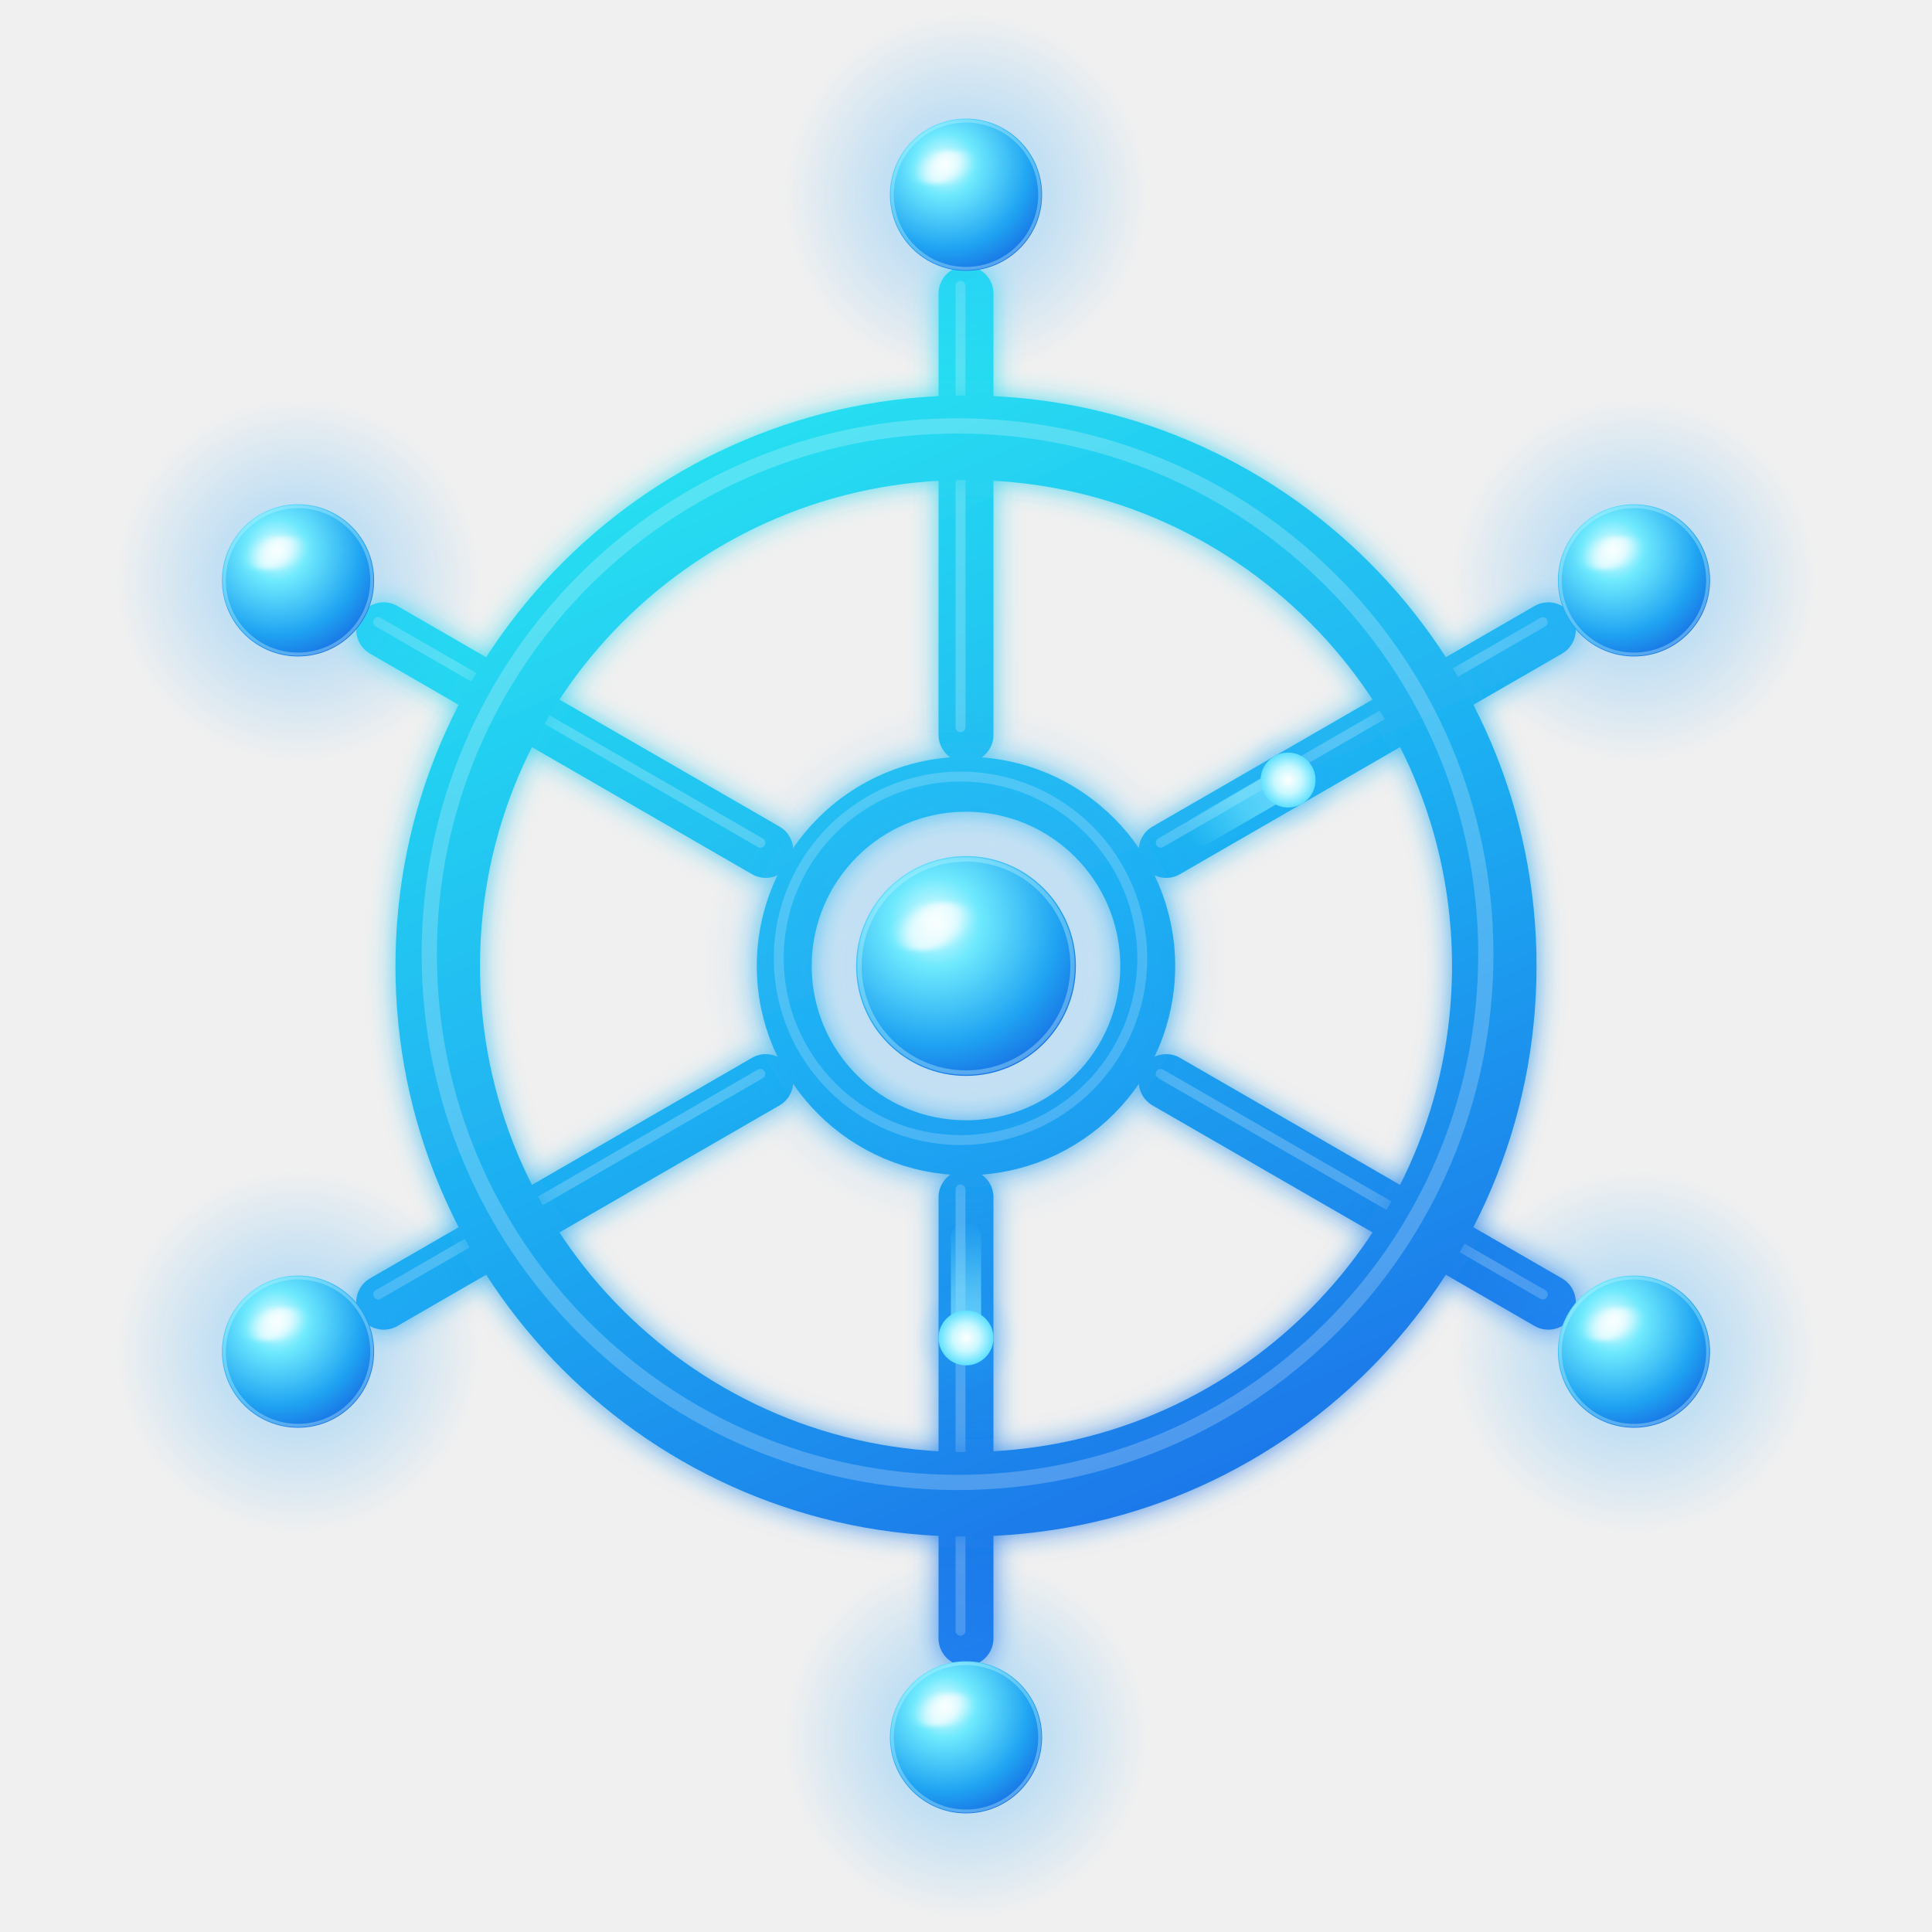
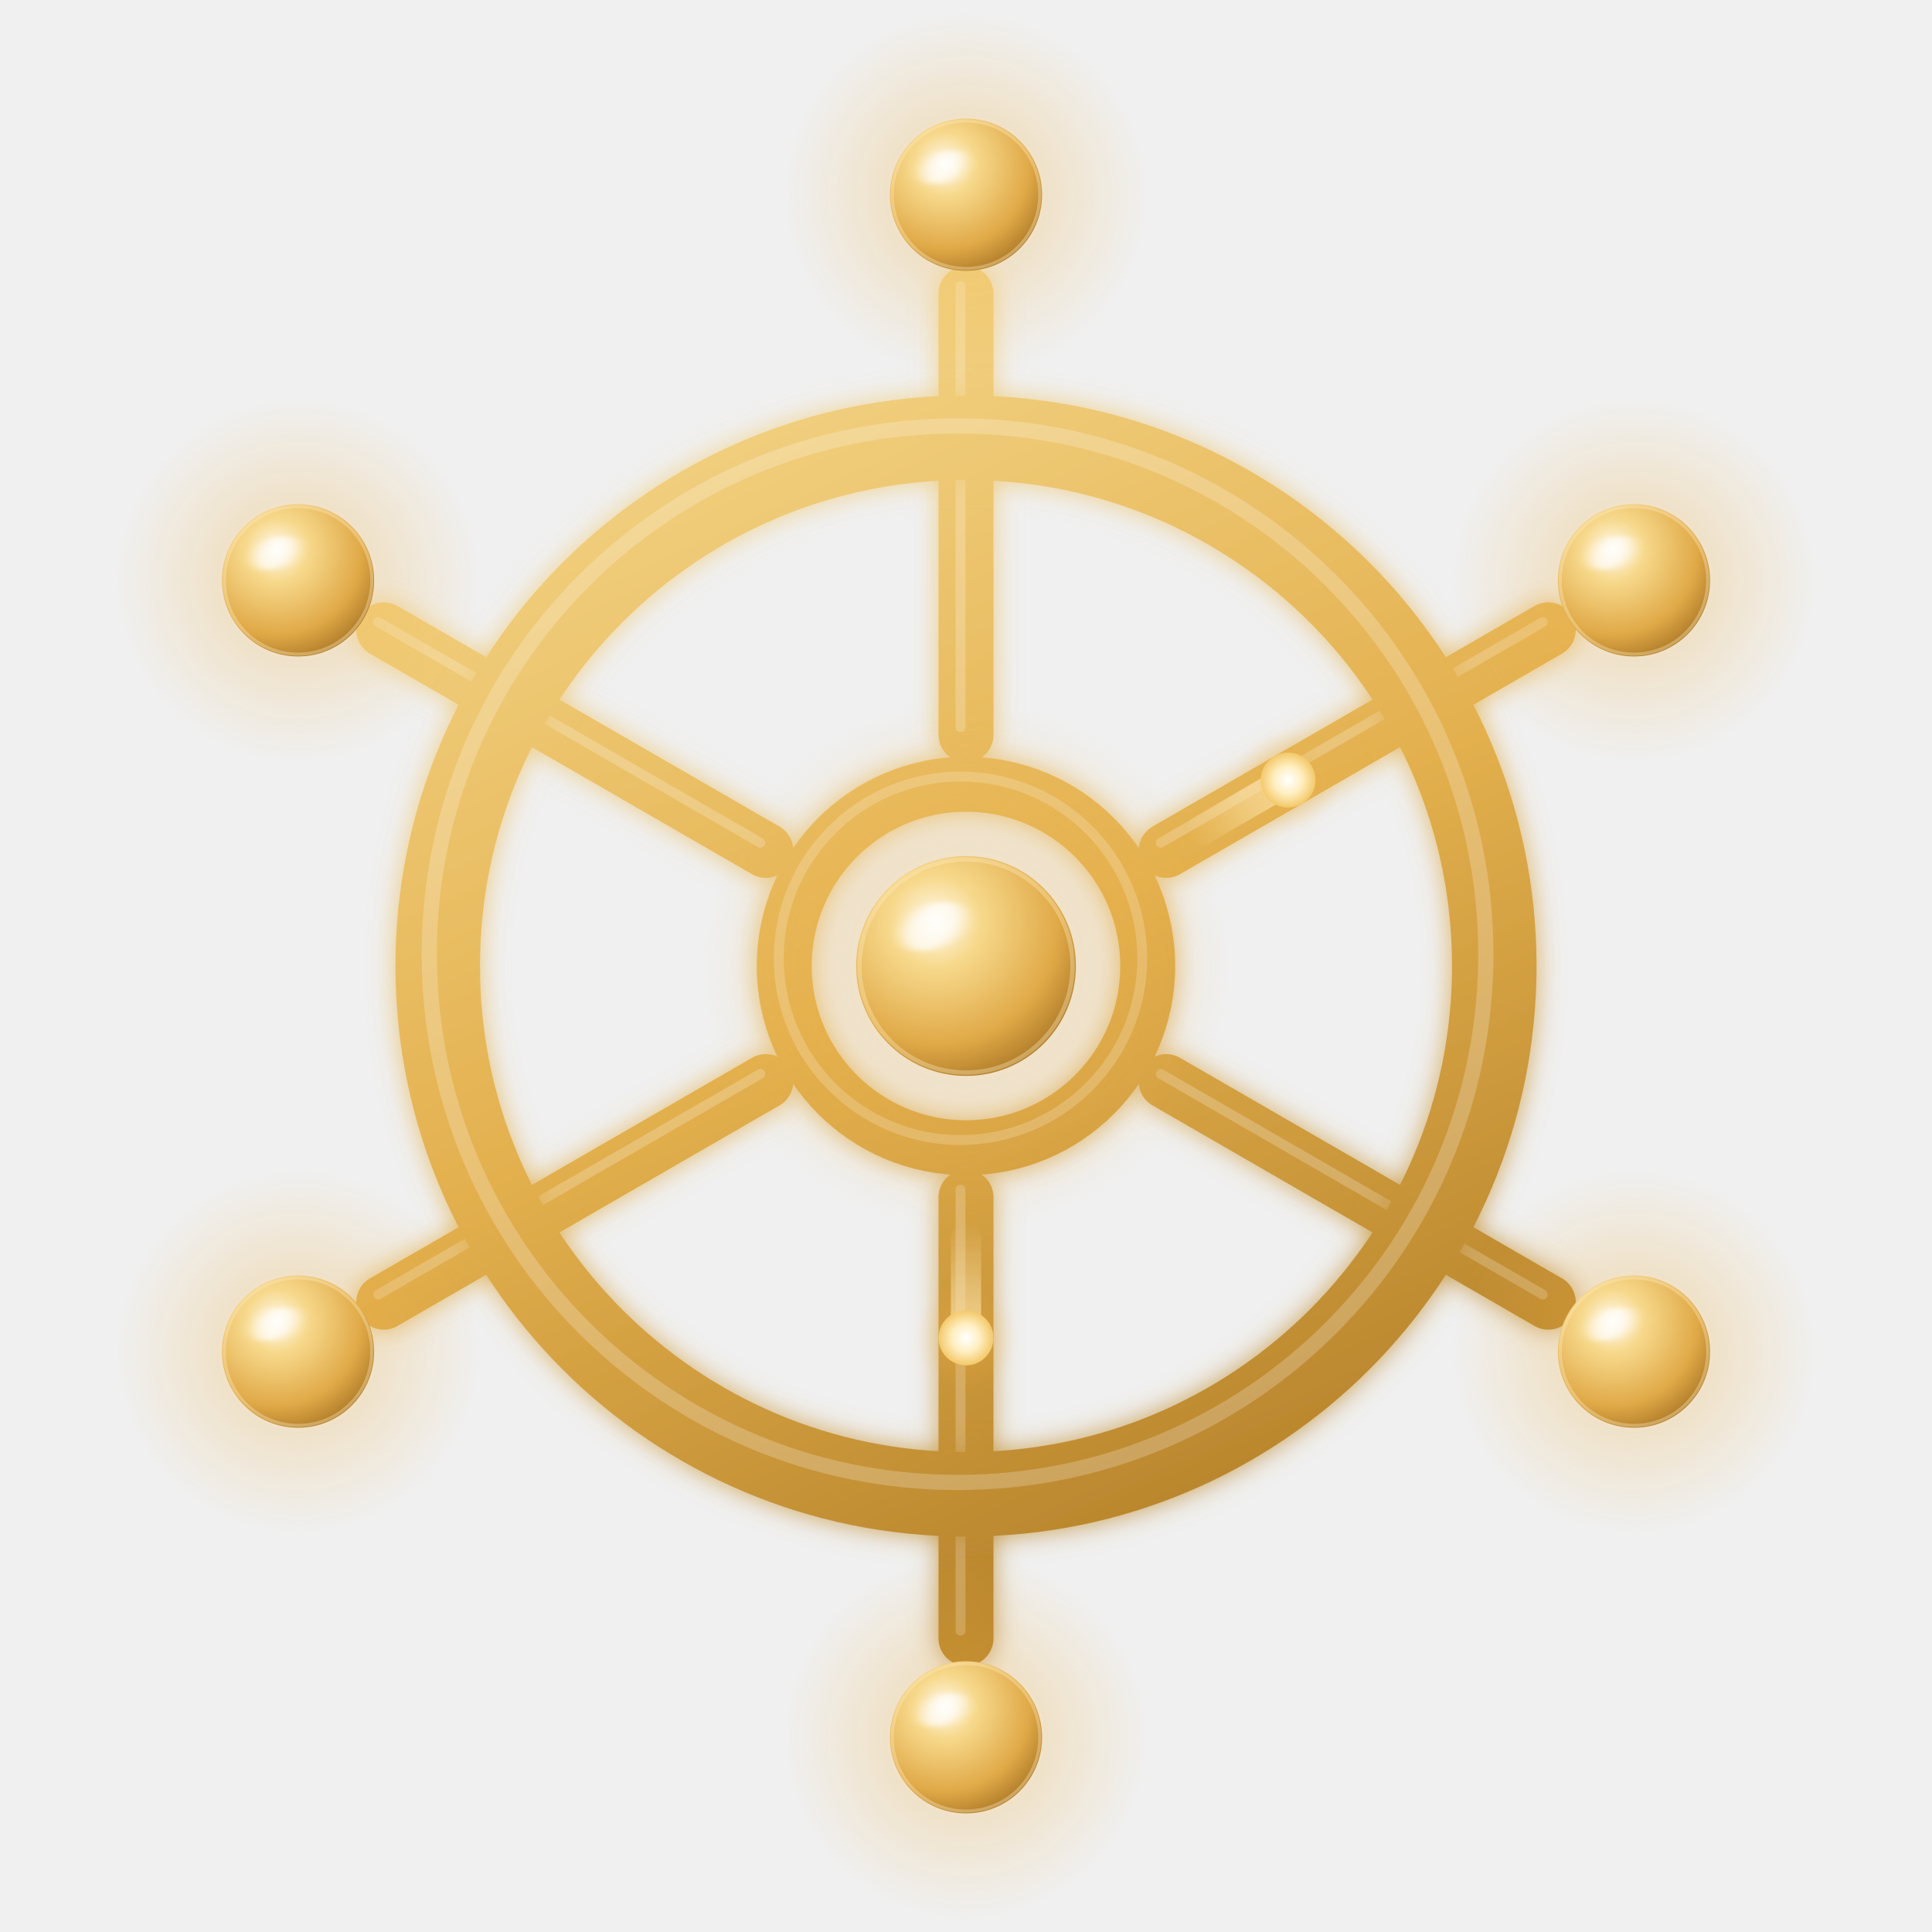
<svg xmlns="http://www.w3.org/2000/svg" viewBox="0 0 1024 1024" width="1024" height="1024">
  <defs>
    <linearGradient id="bg" x1="0" y1="0" x2="0" y2="1">
-       <stop offset="0" stop-color="#122c63" />
-       <stop offset="0.55" stop-color="#0a1a3f" />
-       <stop offset="1" stop-color="#040b1e" />
+       <stop offset="0" stop-color="#17293b" />
+       <stop offset="0.55" stop-color="#0d1a27" />
+       <stop offset="1" stop-color="#060d15" />
    </linearGradient>
    <radialGradient id="bgGlow" cx="0.5" cy="0.5" r="0.58">
-       <stop offset="0" stop-color="#1f62c4" stop-opacity="0.5" />
-       <stop offset="1" stop-color="#1f62c4" stop-opacity="0" />
+       <stop offset="0" stop-color="#c98b2e" stop-opacity="0.3" />
+       <stop offset="1" stop-color="#c98b2e" stop-opacity="0" />
    </radialGradient>
    <linearGradient id="sheen" x1="0" y1="0" x2="0" y2="1">
      <stop offset="0" stop-color="#ffffff" stop-opacity="0.13" />
      <stop offset="0.32" stop-color="#ffffff" stop-opacity="0" />
    </linearGradient>
    <linearGradient id="ink" gradientUnits="userSpaceOnUse" x1="330" y1="110" x2="694" y2="914">
-       <stop offset="0" stop-color="#2af3f0" />
-       <stop offset="0.5" stop-color="#1fb0f2" />
-       <stop offset="1" stop-color="#1c5fe6" />
+       <stop offset="0" stop-color="#f7dc92" />
+       <stop offset="0.5" stop-color="#e3b04e" />
+       <stop offset="1" stop-color="#a8741f" />
    </linearGradient>
    <linearGradient id="inkSmall" gradientUnits="userSpaceOnUse" x1="330" y1="110" x2="694" y2="914">
-       <stop offset="0" stop-color="#3cf4f2" />
-       <stop offset="0.5" stop-color="#25b6f5" />
-       <stop offset="1" stop-color="#2470f2" />
+       <stop offset="0" stop-color="#fbe4a6" />
+       <stop offset="0.5" stop-color="#ecbe5e" />
+       <stop offset="1" stop-color="#c18a30" />
    </linearGradient>
    <linearGradient id="trail" x1="0" y1="0" x2="1" y2="0">
-       <stop offset="0" stop-color="#7ff3ff" stop-opacity="0" />
-       <stop offset="1" stop-color="#9ff7ff" stop-opacity="0.8" />
+       <stop offset="0" stop-color="#ffe2a0" stop-opacity="0" />
+       <stop offset="1" stop-color="#fff0c8" stop-opacity="0.8" />
    </linearGradient>
    <radialGradient id="core" cx="0.36" cy="0.3" r="0.82">
-       <stop offset="0" stop-color="#ecfeff" />
-       <stop offset="0.25" stop-color="#6ee9fd" />
-       <stop offset="0.68" stop-color="#1fa3f2" />
-       <stop offset="1" stop-color="#1660df" />
+       <stop offset="0" stop-color="#fffaf0" />
+       <stop offset="0.25" stop-color="#f7d98c" />
+       <stop offset="0.68" stop-color="#e0a947" />
+       <stop offset="1" stop-color="#9c6a1d" />
    </radialGradient>
    <radialGradient id="halo">
-       <stop offset="0" stop-color="#3fdcff" stop-opacity="0.72" />
-       <stop offset="0.42" stop-color="#2aa8ff" stop-opacity="0.24" />
-       <stop offset="1" stop-color="#2aa8ff" stop-opacity="0" />
+       <stop offset="0" stop-color="#ffd57a" stop-opacity="0.72" />
+       <stop offset="0.42" stop-color="#f0b44a" stop-opacity="0.24" />
+       <stop offset="1" stop-color="#f0b44a" stop-opacity="0" />
    </radialGradient>
    <radialGradient id="spark">
      <stop offset="0" stop-color="#ffffff" />
-       <stop offset="0.5" stop-color="#c8f8ff" />
-       <stop offset="1" stop-color="#5fe0ff" />
+       <stop offset="0.5" stop-color="#ffefc2" />
+       <stop offset="1" stop-color="#f3c96a" />
    </radialGradient>
    <filter id="glow" x="-25%" y="-25%" width="150%" height="150%">
      <feGaussianBlur stdDeviation="7" result="b" />
      <feColorMatrix in="b" type="matrix" values="1 0 0 0 0  0 1 0 0 0  0 0 1 0 0  0 0 0 0.8 0" result="g" />
      <feMerge>
        <feMergeNode in="g" />
        <feMergeNode in="SourceGraphic" />
      </feMerge>
    </filter>
    <filter id="blur3" x="-50%" y="-50%" width="200%" height="200%">
      <feGaussianBlur stdDeviation="3" />
    </filter>
    <filter id="drop" x="-20%" y="-20%" width="140%" height="150%">
      <feDropShadow dx="0" dy="14" stdDeviation="16" flood-color="#000" flood-opacity="0.38" />
    </filter>
  </defs>
  <path d="M512 389.472L512 155.616M618.112 450.736L820.638 333.808M618.112 573.264L820.638 690.192M512 634.528L512 868.384M405.888 573.264L203.362 690.192M405.888 450.736L203.362 333.808" fill="none" stroke="url(#ink)" stroke-width="29.12" stroke-linecap="round" filter="url(#glow)" />
  <path d="M512 389.472L512 155.616M618.112 450.736L820.638 333.808M618.112 573.264L820.638 690.192M512 634.528L512 868.384M405.888 573.264L203.362 690.192M405.888 450.736L203.362 333.808" fill="none" stroke="#fff" stroke-opacity="0.22" stroke-width="5.242" stroke-linecap="round" transform="translate(-2.912 -4.077)" />
  <path d="M232 512a280 280 0 1 0 560 0a280 280 0 1 0 -560 0" fill="none" stroke="url(#ink)" stroke-width="44.8" stroke-linecap="round" filter="url(#glow)" />
  <path d="M232 512a280 280 0 1 0 560 0a280 280 0 1 0 -560 0" fill="none" stroke="#fff" stroke-opacity="0.22" stroke-width="8.064" stroke-linecap="round" transform="translate(-4.48 -6.272)" />
  <path d="M415.68 512a96.32 96.32 0 1 0 192.64 0a96.32 96.32 0 1 0 -192.64 0" fill="none" stroke="url(#ink)" stroke-width="29.12" stroke-linecap="round" filter="url(#glow)" />
  <path d="M415.68 512a96.32 96.32 0 1 0 192.64 0a96.32 96.32 0 1 0 -192.64 0" fill="none" stroke="#fff" stroke-opacity="0.22" stroke-width="5.242" stroke-linecap="round" transform="translate(-2.912 -4.077)" />
  <circle cx="512" cy="103.2" r="96.768" fill="url(#halo)" />
  <circle cx="512" cy="103.2" r="40.32" fill="url(#core)" />
-   <circle cx="512" cy="103.2" r="39.11" fill="none" stroke="#c8f8ff" stroke-opacity="0.35" stroke-width="1.68" />
+   <circle cx="512" cy="103.2" r="39.11" fill="none" stroke="#ffefc2" stroke-opacity="0.35" stroke-width="1.68" />
  <ellipse cx="499.904" cy="88.685" rx="12.096" ry="7.661" fill="#fff" fill-opacity="0.7" filter="url(#blur3)" transform="rotate(-30 499.904 88.685)" />
  <circle cx="866.031" cy="307.6" r="96.768" fill="url(#halo)" />
  <circle cx="866.031" cy="307.6" r="40.32" fill="url(#core)" />
-   <circle cx="866.031" cy="307.6" r="39.11" fill="none" stroke="#c8f8ff" stroke-opacity="0.35" stroke-width="1.68" />
+   <circle cx="866.031" cy="307.6" r="39.11" fill="none" stroke="#ffefc2" stroke-opacity="0.35" stroke-width="1.68" />
  <ellipse cx="853.935" cy="293.085" rx="12.096" ry="7.661" fill="#fff" fill-opacity="0.7" filter="url(#blur3)" transform="rotate(-30 853.935 293.085)" />
  <circle cx="866.031" cy="716.4" r="96.768" fill="url(#halo)" />
  <circle cx="866.031" cy="716.4" r="40.32" fill="url(#core)" />
-   <circle cx="866.031" cy="716.4" r="39.11" fill="none" stroke="#c8f8ff" stroke-opacity="0.35" stroke-width="1.68" />
+   <circle cx="866.031" cy="716.4" r="39.11" fill="none" stroke="#ffefc2" stroke-opacity="0.35" stroke-width="1.68" />
  <ellipse cx="853.935" cy="701.885" rx="12.096" ry="7.661" fill="#fff" fill-opacity="0.7" filter="url(#blur3)" transform="rotate(-30 853.935 701.885)" />
  <circle cx="512" cy="920.8" r="96.768" fill="url(#halo)" />
  <circle cx="512" cy="920.8" r="40.32" fill="url(#core)" />
-   <circle cx="512" cy="920.8" r="39.11" fill="none" stroke="#c8f8ff" stroke-opacity="0.35" stroke-width="1.68" />
+   <circle cx="512" cy="920.8" r="39.11" fill="none" stroke="#ffefc2" stroke-opacity="0.35" stroke-width="1.68" />
  <ellipse cx="499.904" cy="906.285" rx="12.096" ry="7.661" fill="#fff" fill-opacity="0.7" filter="url(#blur3)" transform="rotate(-30 499.904 906.285)" />
  <circle cx="157.969" cy="716.4" r="96.768" fill="url(#halo)" />
  <circle cx="157.969" cy="716.4" r="40.32" fill="url(#core)" />
-   <circle cx="157.969" cy="716.4" r="39.11" fill="none" stroke="#c8f8ff" stroke-opacity="0.35" stroke-width="1.68" />
+   <circle cx="157.969" cy="716.4" r="39.11" fill="none" stroke="#ffefc2" stroke-opacity="0.35" stroke-width="1.68" />
  <ellipse cx="145.873" cy="701.885" rx="12.096" ry="7.661" fill="#fff" fill-opacity="0.7" filter="url(#blur3)" transform="rotate(-30 145.873 701.885)" />
  <circle cx="157.969" cy="307.6" r="96.768" fill="url(#halo)" />
  <circle cx="157.969" cy="307.6" r="40.32" fill="url(#core)" />
-   <circle cx="157.969" cy="307.6" r="39.11" fill="none" stroke="#c8f8ff" stroke-opacity="0.35" stroke-width="1.68" />
+   <circle cx="157.969" cy="307.6" r="39.11" fill="none" stroke="#ffefc2" stroke-opacity="0.35" stroke-width="1.68" />
  <ellipse cx="145.873" cy="293.085" rx="12.096" ry="7.661" fill="#fff" fill-opacity="0.7" filter="url(#blur3)" transform="rotate(-30 145.873 293.085)" />
  <circle cx="512" cy="512" r="139.776" fill="url(#halo)" />
  <circle cx="512" cy="512" r="58.24" fill="url(#core)" />
-   <circle cx="512" cy="512" r="56.493" fill="none" stroke="#c8f8ff" stroke-opacity="0.35" stroke-width="2.33" />
+   <circle cx="512" cy="512" r="56.493" fill="none" stroke="#ffefc2" stroke-opacity="0.35" stroke-width="2.33" />
  <ellipse cx="494.528" cy="491.034" rx="17.472" ry="11.066" fill="#fff" fill-opacity="0.7" filter="url(#blur3)" transform="rotate(-30 494.528 491.034)" />
  <g transform="rotate(-30 682.711 413.44)" opacity="0.95">
    <rect x="621.559" y="405.432" width="61.152" height="16.016" rx="8.008" fill="url(#trail)" />
  </g>
  <circle cx="682.711" cy="413.44" r="27.664" fill="url(#halo)" opacity="0.8" />
  <circle cx="682.711" cy="413.44" r="14.56" fill="url(#spark)" />
  <g transform="rotate(90 512 709.12)" opacity="0.95">
    <rect x="450.848" y="701.112" width="61.152" height="16.016" rx="8.008" fill="url(#trail)" />
  </g>
  <circle cx="512" cy="709.12" r="27.664" fill="url(#halo)" opacity="0.8" />
  <circle cx="512" cy="709.12" r="14.56" fill="url(#spark)" />
</svg>
